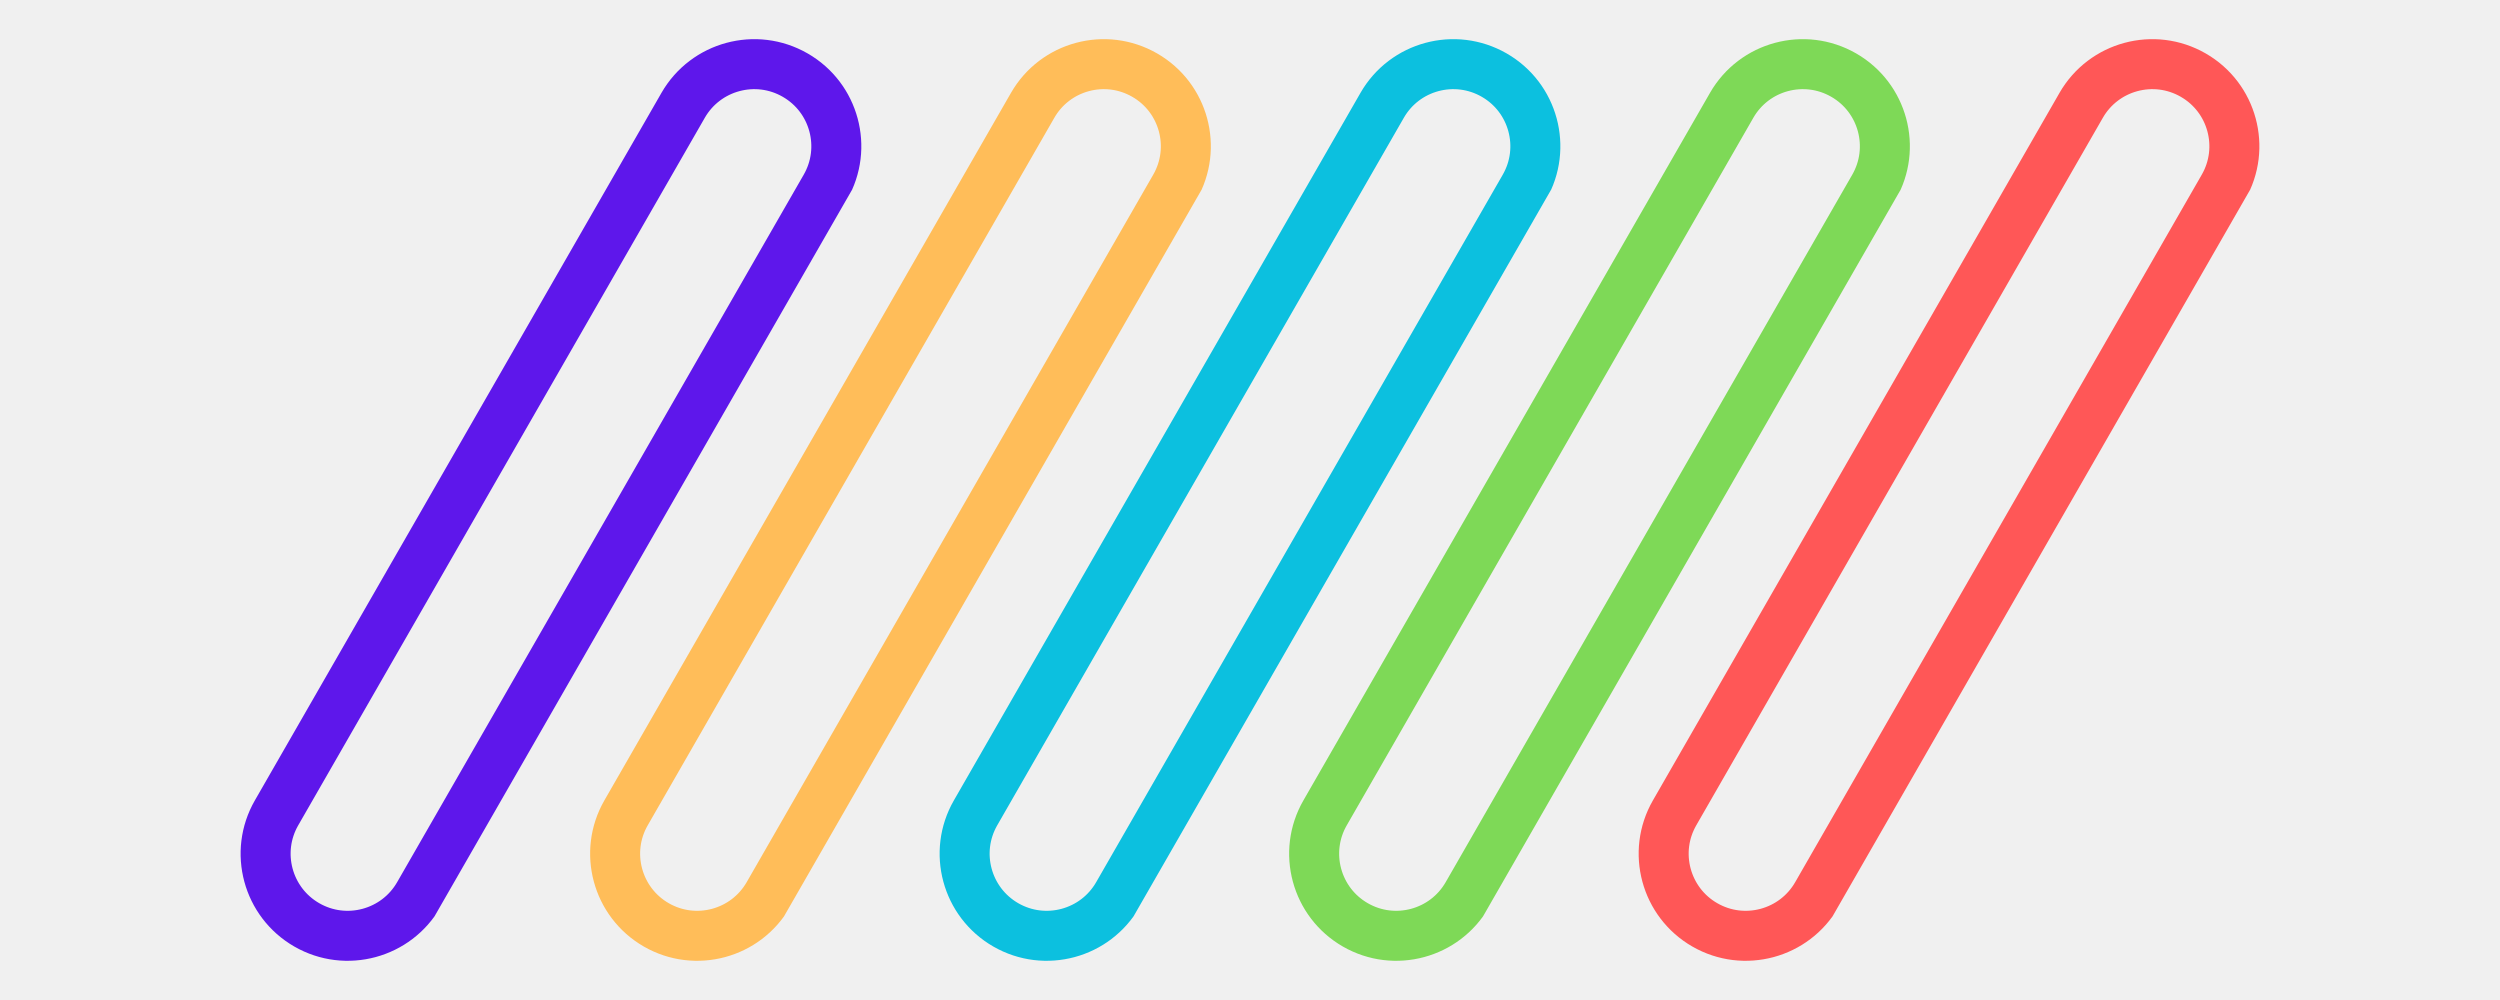
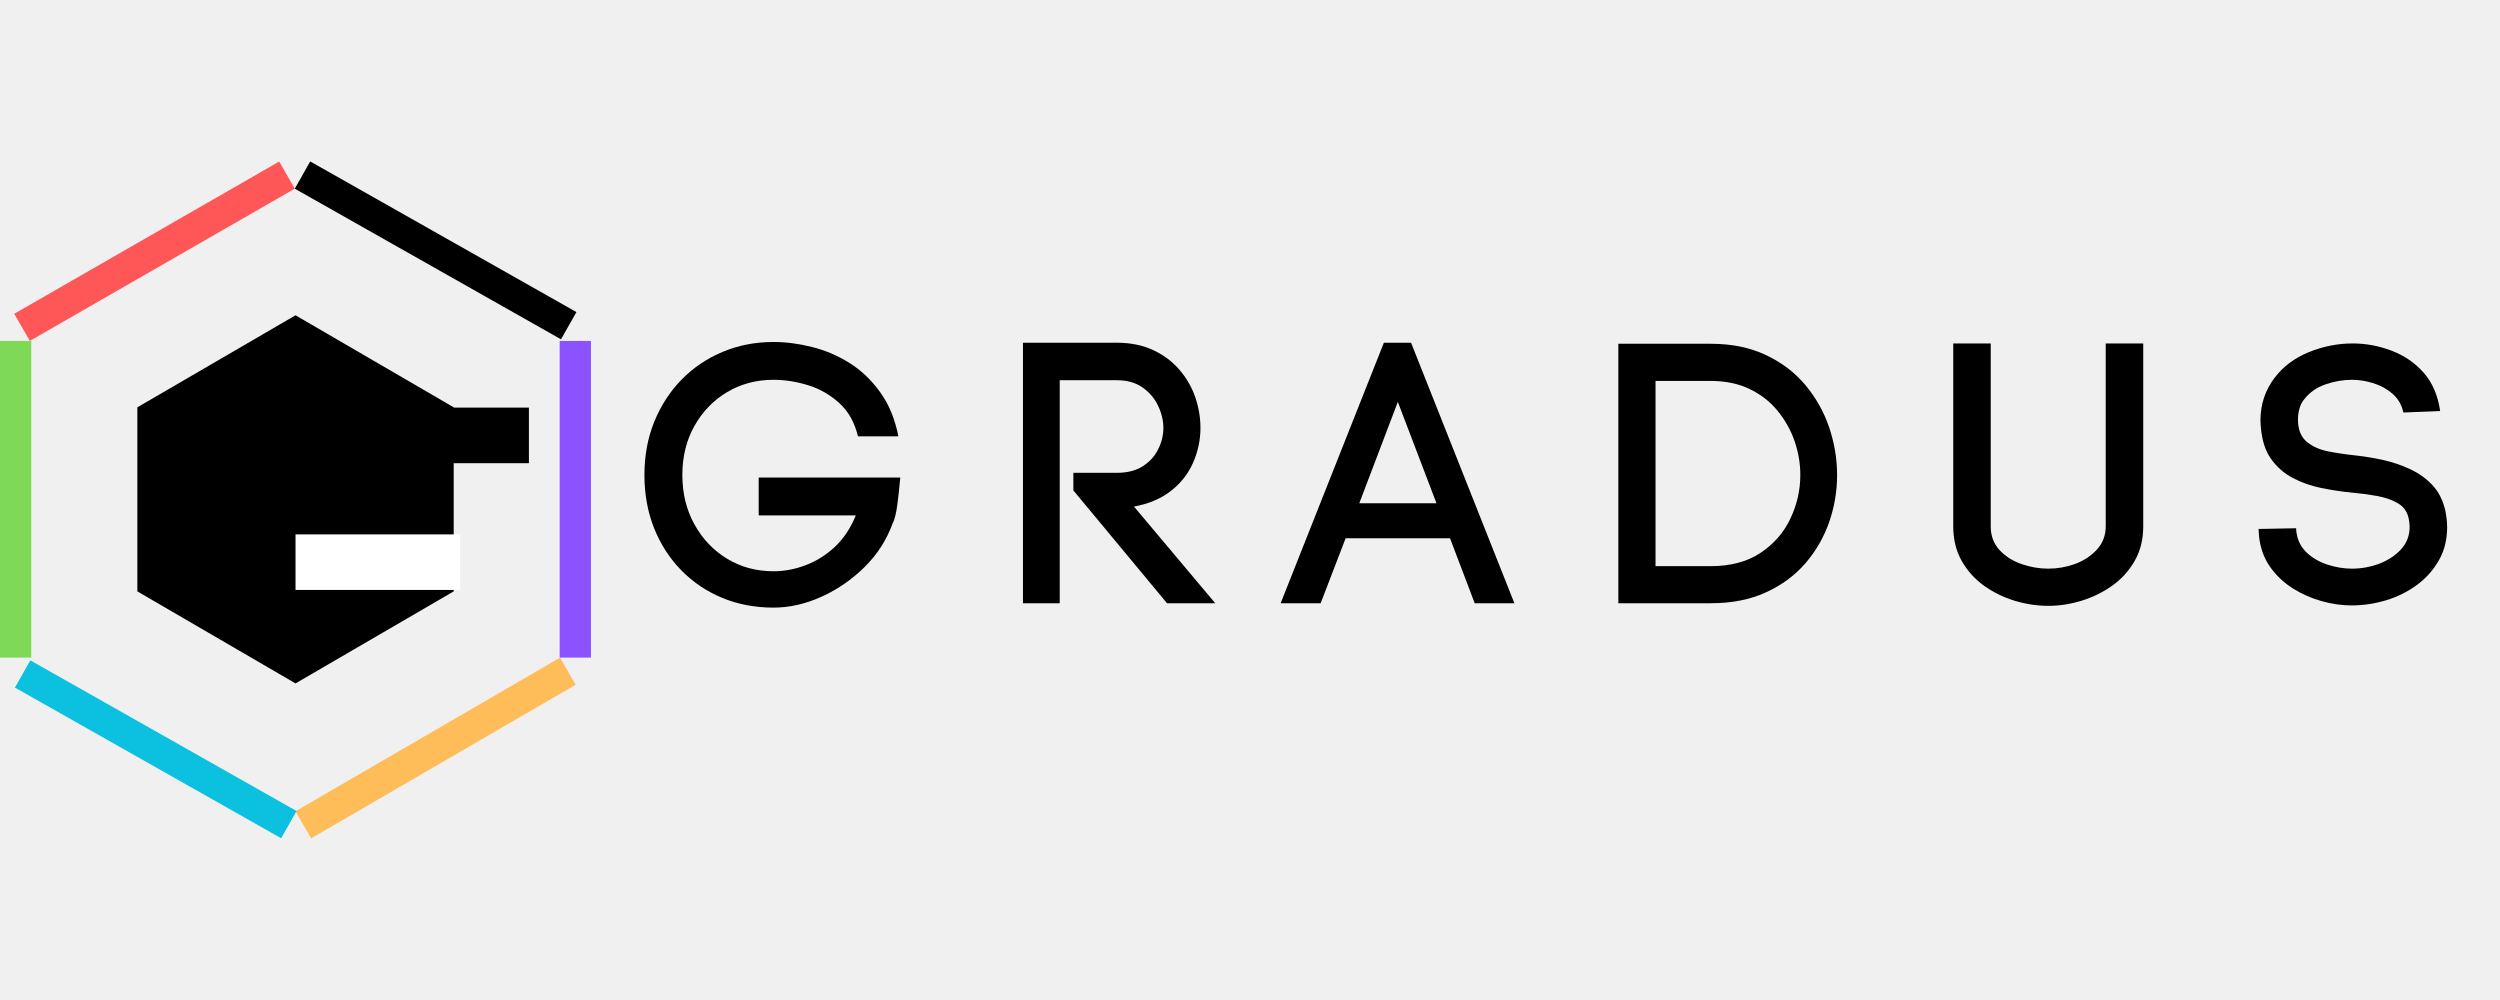
<svg xmlns="http://www.w3.org/2000/svg" width="500" zoomAndPan="magnify" viewBox="0 0 375 150" height="200" preserveAspectRatio="xMidYMid meet" version="1.0">
  <defs>
-     <clipPath id="e21de97357">
-       <path d="M 88 5 L 182 5 L 182 145 L 88 145 Z M 88 5 " clip-rule="nonzero" />
-     </clipPath>
-     <clipPath id="25e098ec25">
-       <path d="M 82.648 133.992 L 159.668 -0.031 L 187.438 15.93 L 110.418 149.953 Z M 82.648 133.992 " clip-rule="nonzero" />
-     </clipPath>
-     <clipPath id="e06f26125f">
-       <path d="M 82.656 133.98 L 159.668 -0.027 L 187.512 15.977 L 110.5 149.984 Z M 82.656 133.98 " clip-rule="nonzero" />
-     </clipPath>
-     <clipPath id="f55c47eb66">
-       <path d="M 151.645 13.934 C 156.062 6.242 165.879 3.594 173.566 8.012 C 181.258 12.43 183.91 22.246 179.488 29.938 L 118.504 136.062 C 114.082 143.75 104.27 146.402 96.578 141.984 C 88.891 137.562 86.238 127.746 90.656 120.059 Z M 151.645 13.934 " clip-rule="nonzero" />
-     </clipPath>
-     <clipPath id="8f8c3775c9">
-       <path d="M 140 5 L 235 5 L 235 145 L 140 145 Z M 140 5 " clip-rule="nonzero" />
-     </clipPath>
-     <clipPath id="cb2d51a6fd">
-       <path d="M 135.074 133.992 L 212.094 -0.031 L 239.863 15.93 L 162.848 149.953 Z M 135.074 133.992 " clip-rule="nonzero" />
-     </clipPath>
-     <clipPath id="97c3e361ea">
-       <path d="M 135.082 133.98 L 212.094 -0.027 L 239.938 15.977 L 162.93 149.984 Z M 135.082 133.98 " clip-rule="nonzero" />
-     </clipPath>
-     <clipPath id="894eebce2d">
-       <path d="M 204.07 13.934 C 208.488 6.242 218.305 3.594 225.996 8.012 C 233.684 12.43 236.336 22.246 231.918 29.938 L 170.93 136.062 C 166.512 143.75 156.695 146.402 149.004 141.984 C 141.316 137.562 138.664 127.746 143.082 120.059 Z M 204.07 13.934 " clip-rule="nonzero" />
-     </clipPath>
-     <clipPath id="b2fc0362d0">
-       <path d="M 36 5 L 130 5 L 130 145 L 36 145 Z M 36 5 " clip-rule="nonzero" />
-     </clipPath>
-     <clipPath id="c7910bb2d7">
-       <path d="M 30.223 133.992 L 107.242 -0.031 L 135.012 15.93 L 57.992 149.953 Z M 30.223 133.992 " clip-rule="nonzero" />
-     </clipPath>
-     <clipPath id="cd8d736ca0">
-       <path d="M 30.23 133.98 L 107.238 -0.027 L 135.086 15.977 L 58.074 149.984 Z M 30.23 133.98 " clip-rule="nonzero" />
-     </clipPath>
-     <clipPath id="0f25450c7f">
-       <path d="M 99.215 13.934 C 103.637 6.242 113.453 3.594 121.141 8.012 C 128.832 12.43 131.48 22.246 127.062 29.938 L 66.074 136.062 C 61.656 143.75 51.84 146.402 44.152 141.984 C 36.461 137.562 33.812 127.746 38.23 120.059 Z M 99.215 13.934 " clip-rule="nonzero" />
-     </clipPath>
-     <clipPath id="9f2e2571f1">
-       <path d="M 193 5 L 287 5 L 287 145 L 193 145 Z M 193 5 " clip-rule="nonzero" />
-     </clipPath>
-     <clipPath id="9f04ef15f5">
-       <path d="M 187.504 133.992 L 264.52 -0.031 L 292.293 15.93 L 215.273 149.953 Z M 187.504 133.992 " clip-rule="nonzero" />
-     </clipPath>
-     <clipPath id="7761020c22">
-       <path d="M 187.508 133.98 L 264.52 -0.027 L 292.367 15.977 L 215.355 149.984 Z M 187.508 133.98 " clip-rule="nonzero" />
-     </clipPath>
-     <clipPath id="c9420abfb0">
-       <path d="M 256.496 13.934 C 260.914 6.242 270.73 3.594 278.422 8.012 C 286.109 12.43 288.762 22.246 284.344 29.938 L 223.355 136.062 C 218.938 143.75 209.121 146.402 201.434 141.984 C 193.742 137.562 191.09 127.746 195.512 120.059 Z M 256.496 13.934 " clip-rule="nonzero" />
-     </clipPath>
-     <clipPath id="e584ce4773">
-       <path d="M 245 5 L 339 5 L 339 145 L 245 145 Z M 245 5 " clip-rule="nonzero" />
-     </clipPath>
-     <clipPath id="329b90679e">
-       <path d="M 239.93 133.992 L 316.949 -0.031 L 344.719 15.93 L 267.699 149.953 Z M 239.93 133.992 " clip-rule="nonzero" />
-     </clipPath>
-     <clipPath id="6a61006471">
-       <path d="M 239.938 133.98 L 316.945 -0.027 L 344.793 15.977 L 267.781 149.984 Z M 239.938 133.98 " clip-rule="nonzero" />
-     </clipPath>
-     <clipPath id="0d34e90f33">
-       <path d="M 308.922 13.934 C 313.344 6.242 323.16 3.594 330.848 8.012 C 338.539 12.43 341.188 22.246 336.77 29.938 L 275.781 136.062 C 271.363 143.75 261.547 146.402 253.859 141.984 C 246.168 137.562 243.52 127.746 247.938 120.059 Z M 308.922 13.934 " clip-rule="nonzero" />
-     </clipPath>
-     <clipPath id="37aa8ed343">
-       <rect x="0" width="375" y="0" height="150" />
+     <g />
+     <clipPath id="0214cb319b">
+       <path d="M 0 27.141 L 4.684 27.141 L 4.684 74.648 L 0 74.648 Z M 0 27.141 " clip-rule="nonzero" />
+     </clipPath>
+     <clipPath id="421eebe14d">
+       <path d="M 0 0.141 L 4.684 0.141 L 4.684 47.648 L 0 47.648 Z M 0 0.141 " clip-rule="nonzero" />
+     </clipPath>
+     <clipPath id="146104f1e3">
+       <rect x="0" width="5" y="0" height="48" />
+     </clipPath>
+     <clipPath id="67c14b2046">
+       <path d="M 83.949 27.141 L 88.645 27.141 L 88.645 74.648 L 83.949 74.648 Z M 83.949 27.141 " clip-rule="nonzero" />
+     </clipPath>
+     <clipPath id="1a11c51062">
+       <path d="M 0.949 0.141 L 5.645 0.141 L 5.645 47.648 L 0.949 47.648 Z M 0.949 0.141 " clip-rule="nonzero" />
+     </clipPath>
+     <clipPath id="7e944a4821">
+       <rect x="0" width="6" y="0" height="48" />
+     </clipPath>
+     <clipPath id="58b82eddba">
+       <path d="M 44 74 L 87 74 L 87 101.762 L 44 101.762 Z M 44 74 " clip-rule="nonzero" />
+     </clipPath>
+     <clipPath id="2375fce0db">
+       <path d="M 86.352 78.707 L 46.672 101.754 L 44.316 97.695 L 83.996 74.648 Z M 86.352 78.707 " clip-rule="nonzero" />
+     </clipPath>
+     <clipPath id="2aa722272b">
+       <path d="M 0.16 0.641 L 42.398 0.641 L 42.398 27.762 L 0.16 27.762 Z M 0.16 0.641 " clip-rule="nonzero" />
+     </clipPath>
+     <clipPath id="4c4e6a5ce6">
+       <path d="M 42.352 4.707 L 2.672 27.754 L 0.316 23.695 L 39.996 0.648 Z M 42.352 4.707 " clip-rule="nonzero" />
+     </clipPath>
+     <clipPath id="b3ebd01192">
+       <rect x="0" width="43" y="0" height="28" />
+     </clipPath>
+     <clipPath id="27d1084356">
+       <path d="M 2 75 L 45 75 L 45 101.762 L 2 101.762 Z M 2 75 " clip-rule="nonzero" />
+     </clipPath>
+     <clipPath id="d92653801f">
+       <path d="M 42.172 101.738 L 2.238 79.137 L 4.551 75.051 L 44.484 97.652 Z M 42.172 101.738 " clip-rule="nonzero" />
+     </clipPath>
+     <clipPath id="355d713b22">
+       <path d="M 0.16 0 L 42.641 0 L 42.641 26.762 L 0.16 26.762 Z M 0.16 0 " clip-rule="nonzero" />
+     </clipPath>
+     <clipPath id="8809cecc5c">
+       <path d="M 40.172 26.738 L 0.238 4.137 L 2.551 0.051 L 42.484 22.652 Z M 40.172 26.738 " clip-rule="nonzero" />
+     </clipPath>
+     <clipPath id="d5a13f7309">
+       <rect x="0" width="43" y="0" height="27" />
+     </clipPath>
+     <clipPath id="ff5acbef9d">
+       <path d="M 2 0 L 45 0 L 45 28 L 2 28 Z M 2 0 " clip-rule="nonzero" />
+     </clipPath>
+     <clipPath id="835975438d">
+       <path d="M 44.215 4.301 L 4.473 27.137 L 2.133 23.066 L 41.875 0.23 Z M 44.215 4.301 " clip-rule="nonzero" />
+     </clipPath>
+     <clipPath id="352105398c">
+       <path d="M 0 0 L 42.398 0 L 42.398 27.359 L 0 27.359 Z M 0 0 " clip-rule="nonzero" />
+     </clipPath>
+     <clipPath id="f5a89333d7">
+       <path d="M 42.215 4.301 L 2.473 27.137 L 0.133 23.066 L 39.875 0.23 Z M 42.215 4.301 " clip-rule="nonzero" />
+     </clipPath>
+     <clipPath id="7dc0b8e042">
+       <rect x="0" width="43" y="0" height="28" />
+     </clipPath>
+     <clipPath id="c3bc2895ab">
+       <path d="M 44 0 L 87 0 L 87 27 L 44 27 Z M 44 0 " clip-rule="nonzero" />
+     </clipPath>
+     <clipPath id="217f83a527">
+       <path d="M 84.152 26.898 L 44.219 4.301 L 46.531 0.215 L 86.465 22.812 Z M 84.152 26.898 " clip-rule="nonzero" />
+     </clipPath>
+     <clipPath id="9afec269e4">
+       <path d="M 0.16 0 L 42.641 0 L 42.641 27 L 0.16 27 Z M 0.16 0 " clip-rule="nonzero" />
+     </clipPath>
+     <clipPath id="9779f0e881">
+       <path d="M 40.152 26.898 L 0.219 4.301 L 2.531 0.215 L 42.465 22.812 Z M 40.152 26.898 " clip-rule="nonzero" />
+     </clipPath>
+     <clipPath id="a849f63246">
+       <rect x="0" width="43" y="0" height="27" />
+     </clipPath>
+     <clipPath id="28e0ac222d">
+       <path d="M 20.602 23.293 L 68.055 23.293 L 68.055 78.531 L 20.602 78.531 Z M 20.602 23.293 " clip-rule="nonzero" />
+     </clipPath>
+     <clipPath id="13aaa6b924">
+       <path d="M 44.328 23.293 L 68.055 37.098 L 68.055 64.707 L 44.328 78.512 L 20.602 64.707 L 20.602 37.098 Z M 44.328 23.293 " clip-rule="nonzero" />
+     </clipPath>
+     <clipPath id="612fb47c45">
+       <path d="M 0.602 0.293 L 48.055 0.293 L 48.055 55.531 L 0.602 55.531 Z M 0.602 0.293 " clip-rule="nonzero" />
+     </clipPath>
+     <clipPath id="2594a48ab5">
+       <path d="M 24.328 0.293 L 48.055 14.098 L 48.055 41.707 L 24.328 55.512 L 0.602 41.707 L 0.602 14.098 Z M 24.328 0.293 " clip-rule="nonzero" />
+     </clipPath>
+     <clipPath id="b094df565b">
+       <rect x="0" width="49" y="0" height="56" />
+     </clipPath>
+     <clipPath id="d6971fe195">
+       <path d="M 53.203 37.145 L 79.336 37.145 L 79.336 45.48 L 53.203 45.48 Z M 53.203 37.145 " clip-rule="nonzero" />
+     </clipPath>
+     <clipPath id="25229cc153">
+       <path d="M 0.203 0.145 L 26.336 0.145 L 26.336 8.48 L 0.203 8.48 Z M 0.203 0.145 " clip-rule="nonzero" />
+     </clipPath>
+     <clipPath id="51e54e17de">
+       <rect x="0" width="27" y="0" height="9" />
+     </clipPath>
+     <clipPath id="ef547358b4">
+       <path d="M 44.328 56.16 L 69.047 56.16 L 69.047 64.492 L 44.328 64.492 Z M 44.328 56.16 " clip-rule="nonzero" />
+     </clipPath>
+     <clipPath id="49b7c9928a">
+       <path d="M 0.328 0.16 L 25.047 0.16 L 25.047 8.492 L 0.328 8.492 Z M 0.328 0.16 " clip-rule="nonzero" />
+     </clipPath>
+     <clipPath id="1075fc2396">
+       <rect x="0" width="26" y="0" height="9" />
+     </clipPath>
+     <clipPath id="400c2c8594">
+       <rect x="0" width="375" y="0" height="102" />
    </clipPath>
  </defs>
-   <g transform="matrix(1, 0, 0, 1, 0, -0.000000000000007527)">
-     <g clip-path="url(#37aa8ed343)">
-       <g clip-path="url(#e21de97357)">
-         <g clip-path="url(#25e098ec25)">
-           <g clip-path="url(#e06f26125f)">
-             <g clip-path="url(#f55c47eb66)">
-               <path stroke-linecap="butt" transform="matrix(0.346931, -0.603707, 0.603707, 0.346931, 82.65565, 133.9815)" fill="none" stroke-linejoin="miter" d="M 198.852 0.001 C 211.591 -0.001 221.913 10.327 221.913 23.061 C 221.916 35.8 211.59 46.127 198.848 46.125 L 23.061 46.128 C 10.324 46.123 -0 35.802 -0.003 23.063 C 0.003 10.326 10.328 -0.001 23.062 -0.001 Z M 198.852 0.001 " stroke="#ffbd59" stroke-width="21.543" stroke-opacity="1" stroke-miterlimit="4" />
-             </g>
-           </g>
-         </g>
-       </g>
-       <g clip-path="url(#8f8c3775c9)">
-         <g clip-path="url(#cb2d51a6fd)">
-           <g clip-path="url(#97c3e361ea)">
-             <g clip-path="url(#894eebce2d)">
-               <path stroke-linecap="butt" transform="matrix(0.346931, -0.603707, 0.603707, 0.346931, 135.0824, 133.9815)" fill="none" stroke-linejoin="miter" d="M 198.851 0 C 211.59 -0.002 221.913 10.326 221.915 23.065 C 221.915 35.799 211.589 46.126 198.85 46.129 L 23.06 46.126 C 10.326 46.126 -0.001 35.801 -0.003 23.062 C 0.002 10.325 10.327 -0.002 23.061 -0.002 Z M 198.851 0 " stroke="#0cc0df" stroke-width="21.543" stroke-opacity="1" stroke-miterlimit="4" />
-             </g>
-           </g>
-         </g>
-       </g>
-       <g clip-path="url(#b2fc0362d0)">
-         <g clip-path="url(#c7910bb2d7)">
-           <g clip-path="url(#cd8d736ca0)">
-             <g clip-path="url(#0f25450c7f)">
-               <path stroke-linecap="butt" transform="matrix(0.346931, -0.603707, 0.603707, 0.346931, 30.22885, 133.9815)" fill="none" stroke-linejoin="miter" d="M 198.85 -0.002 C 211.592 0 221.914 10.328 221.914 23.062 C 221.916 35.801 211.588 46.124 198.849 46.126 L 23.059 46.124 C 10.325 46.124 -0.002 35.798 -0.002 23.064 C 0 10.323 10.329 0 23.063 0.001 Z M 198.85 -0.002 " stroke="#5e17eb" stroke-width="21.543" stroke-opacity="1" stroke-miterlimit="4" />
-             </g>
-           </g>
-         </g>
-       </g>
-       <g clip-path="url(#9f2e2571f1)">
-         <g clip-path="url(#9f04ef15f5)">
-           <g clip-path="url(#7761020c22)">
-             <g clip-path="url(#c9420abfb0)">
-               <path stroke-linecap="butt" transform="matrix(0.346931, -0.603707, 0.603707, 0.346931, 187.5092, 133.9815)" fill="none" stroke-linejoin="miter" d="M 198.851 -0.001 C 211.589 -0.004 221.912 10.325 221.914 23.064 C 221.914 35.798 211.589 46.125 198.85 46.127 L 23.06 46.125 C 10.326 46.125 -0.001 35.799 -0.001 23.065 C 0.001 10.324 10.327 -0.003 23.063 0.002 Z M 198.851 -0.001 " stroke="#7ed957" stroke-width="21.543" stroke-opacity="1" stroke-miterlimit="4" />
-             </g>
-           </g>
-         </g>
-       </g>
-       <g clip-path="url(#e584ce4773)">
-         <g clip-path="url(#329b90679e)">
-           <g clip-path="url(#6a61006471)">
-             <g clip-path="url(#0d34e90f33)">
-               <path stroke-linecap="butt" transform="matrix(0.346931, -0.603707, 0.603707, 0.346931, 239.936, 133.9815)" fill="none" stroke-linejoin="miter" d="M 198.85 -0.002 C 211.592 0 221.914 10.328 221.914 23.062 C 221.916 35.801 211.588 46.123 198.849 46.126 L 23.059 46.124 C 10.325 46.124 -0.002 35.798 -0.002 23.064 C 0 10.323 10.329 0 23.063 0.001 Z M 198.85 -0.002 " stroke="#ff5757" stroke-width="21.543" stroke-opacity="1" stroke-miterlimit="4" />
+   <g transform="matrix(1, 0, 0, 1, 0, 24)">
+     <g clip-path="url(#400c2c8594)">
+       <g fill="#000000" fill-opacity="1">
+         <g transform="translate(94.35241, 66.48576)">
+           <g>
+             <path d="M 34.344 -25.031 C 33.832 -27.156 32.883 -28.832 31.5 -30.062 C 30.125 -31.301 28.562 -32.188 26.812 -32.719 C 25.07 -33.25 23.359 -33.516 21.672 -33.516 C 19.098 -33.516 16.781 -32.898 14.719 -31.672 C 12.656 -30.441 11.02 -28.75 9.812 -26.594 C 8.602 -24.445 8 -21.992 8 -19.234 C 8 -16.484 8.602 -14.016 9.812 -11.828 C 11.02 -9.641 12.656 -7.922 14.719 -6.672 C 16.781 -5.422 19.098 -4.797 21.672 -4.797 C 23.285 -4.797 24.891 -5.098 26.484 -5.703 C 28.086 -6.305 29.551 -7.223 30.875 -8.453 C 32.195 -9.691 33.242 -11.266 34.016 -13.172 L 19.453 -13.172 L 19.453 -18.859 L 40.688 -18.859 C 40.539 -17.203 40.391 -15.812 40.234 -14.688 C 40.086 -13.57 39.867 -12.68 39.578 -12.016 L 39.578 -12.078 C 38.691 -9.578 37.285 -7.367 35.359 -5.453 C 33.43 -3.547 31.266 -2.051 28.859 -0.969 C 26.453 0.113 24.055 0.656 21.672 0.656 C 18.91 0.656 16.352 0.172 14 -0.797 C 11.645 -1.773 9.594 -3.156 7.844 -4.938 C 6.102 -6.719 4.742 -8.82 3.766 -11.25 C 2.797 -13.676 2.312 -16.336 2.312 -19.234 C 2.312 -22.141 2.805 -24.812 3.797 -27.25 C 4.797 -29.695 6.176 -31.812 7.938 -33.594 C 9.695 -35.375 11.742 -36.75 14.078 -37.719 C 16.41 -38.695 18.941 -39.188 21.672 -39.188 C 23.535 -39.188 25.457 -38.938 27.438 -38.438 C 29.426 -37.945 31.301 -37.148 33.062 -36.047 C 34.832 -34.941 36.367 -33.477 37.672 -31.656 C 38.984 -29.844 39.895 -27.633 40.406 -25.031 Z M 34.344 -25.031 " />
+           </g>
+         </g>
+       </g>
+       <g fill="#000000" fill-opacity="1">
+         <g transform="translate(148.7089, 66.48576)">
+           <g>
+             <path d="M 18.797 -19.562 C 20.379 -19.562 21.68 -19.891 22.703 -20.547 C 23.734 -21.211 24.504 -22.062 25.016 -23.094 C 25.535 -24.125 25.797 -25.191 25.797 -26.297 C 25.797 -27.398 25.535 -28.5 25.016 -29.594 C 24.504 -30.695 23.734 -31.613 22.703 -32.344 C 21.68 -33.082 20.379 -33.453 18.797 -33.453 L 10.25 -33.453 L 10.25 0 L 4.734 0 L 4.734 -39.078 L 18.797 -39.078 C 20.891 -39.078 22.727 -38.703 24.312 -37.953 C 25.895 -37.203 27.207 -36.207 28.25 -34.969 C 29.301 -33.738 30.082 -32.367 30.594 -30.859 C 31.102 -29.359 31.359 -27.836 31.359 -26.297 C 31.359 -24.492 30.988 -22.754 30.25 -21.078 C 29.52 -19.41 28.41 -18 26.922 -16.844 C 25.441 -15.688 23.598 -14.906 21.391 -14.5 L 33.578 0 L 26.344 0 L 12.297 -16.922 L 12.297 -19.562 Z M 18.797 -19.562 " />
+           </g>
+         </g>
+       </g>
+       <g fill="#000000" fill-opacity="1">
+         <g transform="translate(192.3155, 66.48576)">
+           <g>
+             <path d="M 9.531 -9.75 L 5.781 0 L -0.219 0 L 15.266 -39.078 L 19.344 -39.078 L 34.844 0 L 28.891 0 L 25.188 -9.75 Z M 23.156 -15 L 17.359 -30.203 L 11.578 -15 Z M 23.156 -15 " />
+           </g>
+         </g>
+       </g>
+       <g fill="#000000" fill-opacity="1">
+         <g transform="translate(238.0169, 66.48576)">
+           <g>
+             <path d="M 18.578 -38.922 C 21.734 -38.922 24.492 -38.359 26.859 -37.234 C 29.234 -36.117 31.211 -34.613 32.797 -32.719 C 34.379 -30.82 35.566 -28.707 36.359 -26.375 C 37.148 -24.039 37.547 -21.66 37.547 -19.234 C 37.547 -16.805 37.148 -14.453 36.359 -12.172 C 35.566 -9.898 34.379 -7.844 32.797 -6 C 31.211 -4.164 29.234 -2.707 26.859 -1.625 C 24.492 -0.539 21.734 0 18.578 0 L 4.734 0 L 4.734 -38.922 Z M 18.578 -5.562 C 21.555 -5.562 24.047 -6.223 26.047 -7.547 C 28.047 -8.867 29.539 -10.578 30.531 -12.672 C 31.531 -14.773 32.031 -16.961 32.031 -19.234 C 32.031 -20.961 31.742 -22.656 31.172 -24.312 C 30.598 -25.969 29.75 -27.484 28.625 -28.859 C 27.508 -30.234 26.113 -31.32 24.438 -32.125 C 22.77 -32.938 20.816 -33.344 18.578 -33.344 L 10.312 -33.344 L 10.312 -5.562 Z M 18.578 -5.562 " />
+           </g>
+         </g>
+       </g>
+       <g fill="#000000" fill-opacity="1">
+         <g transform="translate(288.735, 66.48576)">
+           <g>
+             <path d="M 18.516 0.391 C 16.828 0.391 15.141 0.133 13.453 -0.375 C 11.766 -0.895 10.227 -1.648 8.844 -2.641 C 7.469 -3.641 6.359 -4.879 5.516 -6.359 C 4.672 -7.848 4.25 -9.586 4.25 -11.578 L 4.25 -38.969 L 9.875 -38.969 L 9.875 -11.516 C 9.875 -10.117 10.312 -8.941 11.188 -7.984 C 12.07 -7.035 13.176 -6.332 14.5 -5.875 C 15.82 -5.414 17.16 -5.188 18.516 -5.188 C 19.879 -5.188 21.211 -5.422 22.516 -5.891 C 23.816 -6.367 24.91 -7.086 25.797 -8.047 C 26.68 -9.004 27.125 -10.18 27.125 -11.578 L 27.125 -38.969 L 32.75 -38.969 L 32.75 -11.516 C 32.75 -9.566 32.32 -7.848 31.469 -6.359 C 30.625 -4.879 29.504 -3.641 28.109 -2.641 C 26.711 -1.648 25.176 -0.895 23.5 -0.375 C 21.832 0.133 20.172 0.391 18.516 0.391 Z M 18.516 0.391 " />
+           </g>
+         </g>
+       </g>
+       <g fill="#000000" fill-opacity="1">
+         <g transform="translate(336.4761, 66.48576)">
+           <g>
+             <path d="M 24.031 -28.609 C 23.781 -29.742 23.25 -30.672 22.438 -31.391 C 21.625 -32.109 20.676 -32.641 19.594 -32.984 C 18.508 -33.336 17.414 -33.516 16.312 -33.516 C 14.988 -33.516 13.664 -33.285 12.344 -32.828 C 11.02 -32.367 9.957 -31.625 9.156 -30.594 C 8.82 -30.188 8.582 -29.719 8.438 -29.188 C 8.289 -28.656 8.219 -28.113 8.219 -27.562 C 8.219 -26.094 8.645 -24.988 9.5 -24.25 C 10.363 -23.52 11.469 -23.023 12.812 -22.766 C 14.156 -22.504 15.547 -22.301 16.984 -22.156 C 18.305 -22.008 19.664 -21.781 21.062 -21.469 C 22.457 -21.156 23.785 -20.703 25.047 -20.109 C 26.316 -19.523 27.422 -18.738 28.359 -17.75 C 29.297 -16.758 29.945 -15.492 30.312 -13.953 C 30.5 -13.023 30.594 -12.176 30.594 -11.406 C 30.594 -9.531 30.176 -7.867 29.344 -6.422 C 28.52 -4.973 27.422 -3.742 26.047 -2.734 C 24.672 -1.723 23.129 -0.957 21.422 -0.438 C 19.711 0.07 17.992 0.328 16.266 0.328 C 14.797 0.328 13.281 0.109 11.719 -0.328 C 10.156 -0.773 8.703 -1.426 7.359 -2.281 C 6.016 -3.145 4.891 -4.227 3.984 -5.531 C 3.086 -6.844 2.551 -8.363 2.375 -10.094 L 2.312 -11.141 L 7.938 -11.25 L 8 -10.422 L 8 -10.641 C 8.145 -9.461 8.645 -8.457 9.5 -7.625 C 10.363 -6.801 11.422 -6.188 12.672 -5.781 C 13.922 -5.383 15.133 -5.188 16.312 -5.188 C 17.707 -5.188 19.066 -5.43 20.391 -5.922 C 21.711 -6.422 22.805 -7.141 23.672 -8.078 C 24.535 -9.016 24.969 -10.145 24.969 -11.469 C 24.969 -11.875 24.914 -12.312 24.812 -12.781 C 24.582 -13.781 24.035 -14.523 23.172 -15.016 C 22.316 -15.516 21.281 -15.875 20.062 -16.094 C 18.852 -16.312 17.602 -16.477 16.312 -16.594 C 14.812 -16.738 13.285 -16.969 11.734 -17.281 C 10.191 -17.594 8.758 -18.098 7.438 -18.797 C 6.113 -19.492 5.02 -20.457 4.156 -21.688 C 3.289 -22.914 2.785 -24.539 2.641 -26.562 L 2.641 -26.516 C 2.641 -26.703 2.629 -26.867 2.609 -27.016 C 2.598 -27.16 2.594 -27.305 2.594 -27.453 C 2.594 -29.836 3.305 -31.969 4.734 -33.844 C 6.023 -35.531 7.734 -36.805 9.859 -37.672 C 11.992 -38.535 14.18 -38.969 16.422 -38.969 C 18.41 -38.969 20.348 -38.609 22.234 -37.891 C 24.129 -37.18 25.738 -36.082 27.062 -34.594 C 28.383 -33.102 29.211 -31.18 29.547 -28.828 Z M 24.031 -28.609 " />
+           </g>
+         </g>
+       </g>
+       <g clip-path="url(#0214cb319b)">
+         <g transform="matrix(1, 0, 0, 1, 0, 27)">
+           <g clip-path="url(#146104f1e3)">
+             <g clip-path="url(#421eebe14d)">
+               <path fill="#7ed957" d="M 4.684 0.141 L 4.684 47.645 L -0.012 47.645 L -0.012 0.141 Z M 4.684 0.141 " fill-opacity="1" fill-rule="nonzero" />
+             </g>
+           </g>
+         </g>
+       </g>
+       <g clip-path="url(#67c14b2046)">
+         <g transform="matrix(1, 0, 0, 1, 83, 27)">
+           <g clip-path="url(#7e944a4821)">
+             <g clip-path="url(#1a11c51062)">
+               <path fill="#8c52ff" d="M 5.645 0.141 L 5.645 47.645 L 0.949 47.645 L 0.949 0.141 Z M 5.645 0.141 " fill-opacity="1" fill-rule="nonzero" />
+             </g>
+           </g>
+         </g>
+       </g>
+       <g clip-path="url(#58b82eddba)">
+         <g clip-path="url(#2375fce0db)">
+           <g transform="matrix(1, 0, 0, 1, 44, 74)">
+             <g clip-path="url(#b3ebd01192)">
+               <g clip-path="url(#2aa722272b)">
+                 <g clip-path="url(#4c4e6a5ce6)">
+                   <path fill="#ffbd59" d="M 42.352 4.707 L 2.672 27.754 L 0.312 23.695 L 39.996 0.648 Z M 42.352 4.707 " fill-opacity="1" fill-rule="nonzero" />
+                 </g>
+               </g>
+             </g>
+           </g>
+         </g>
+       </g>
+       <g clip-path="url(#27d1084356)">
+         <g clip-path="url(#d92653801f)">
+           <g transform="matrix(1, 0, 0, 1, 2, 75)">
+             <g clip-path="url(#d5a13f7309)">
+               <g clip-path="url(#355d713b22)">
+                 <g clip-path="url(#8809cecc5c)">
+                   <path fill="#0cc0df" d="M 40.172 26.738 L 0.234 4.137 L 2.547 0.051 L 42.484 22.652 Z M 40.172 26.738 " fill-opacity="1" fill-rule="nonzero" />
+                 </g>
+               </g>
+             </g>
+           </g>
+         </g>
+       </g>
+       <g clip-path="url(#ff5acbef9d)">
+         <g clip-path="url(#835975438d)">
+           <g transform="matrix(1, 0, 0, 1, 2, -0.000000000000007105)">
+             <g clip-path="url(#7dc0b8e042)">
+               <g clip-path="url(#352105398c)">
+                 <g clip-path="url(#f5a89333d7)">
+                   <path fill="#ff5757" d="M 42.215 4.301 L 2.477 27.137 L 0.137 23.066 L 39.875 0.23 Z M 42.215 4.301 " fill-opacity="1" fill-rule="nonzero" />
+                 </g>
+               </g>
+             </g>
+           </g>
+         </g>
+       </g>
+       <g clip-path="url(#c3bc2895ab)">
+         <g clip-path="url(#217f83a527)">
+           <g transform="matrix(1, 0, 0, 1, 44, -0.000000000000007105)">
+             <g clip-path="url(#a849f63246)">
+               <g clip-path="url(#9afec269e4)">
+                 <g clip-path="url(#9779f0e881)">
+                   <path fill="#000000" d="M 40.152 26.898 L 0.215 4.301 L 2.527 0.211 L 42.465 22.812 Z M 40.152 26.898 " fill-opacity="1" fill-rule="nonzero" />
+                 </g>
+               </g>
+             </g>
+           </g>
+         </g>
+       </g>
+       <g clip-path="url(#28e0ac222d)">
+         <g clip-path="url(#13aaa6b924)">
+           <g transform="matrix(1, 0, 0, 1, 20, 23)">
+             <g clip-path="url(#b094df565b)">
+               <g clip-path="url(#612fb47c45)">
+                 <g clip-path="url(#2594a48ab5)">
+                   <path fill="#000000" d="M 0.602 0.293 L 48.055 0.293 L 48.055 55.531 L 0.602 55.531 Z M 0.602 0.293 " fill-opacity="1" fill-rule="nonzero" />
+                 </g>
+               </g>
+             </g>
+           </g>
+         </g>
+       </g>
+       <g clip-path="url(#d6971fe195)">
+         <g transform="matrix(1, 0, 0, 1, 53, 37)">
+           <g clip-path="url(#51e54e17de)">
+             <g clip-path="url(#25229cc153)">
+               <path fill="#000000" d="M 0.203 0.145 L 26.34 0.145 L 26.34 8.48 L 0.203 8.48 Z M 0.203 0.145 " fill-opacity="1" fill-rule="nonzero" />
+             </g>
+           </g>
+         </g>
+       </g>
+       <g clip-path="url(#ef547358b4)">
+         <g transform="matrix(1, 0, 0, 1, 44, 56)">
+           <g clip-path="url(#1075fc2396)">
+             <g clip-path="url(#49b7c9928a)">
+               <path fill="#ffffff" d="M 0.328 0.16 L 25.031 0.16 L 25.031 8.492 L 0.328 8.492 Z M 0.328 0.16 " fill-opacity="1" fill-rule="nonzero" />
            </g>
          </g>
        </g>
      </g>
    </g>
  </g>
</svg>
